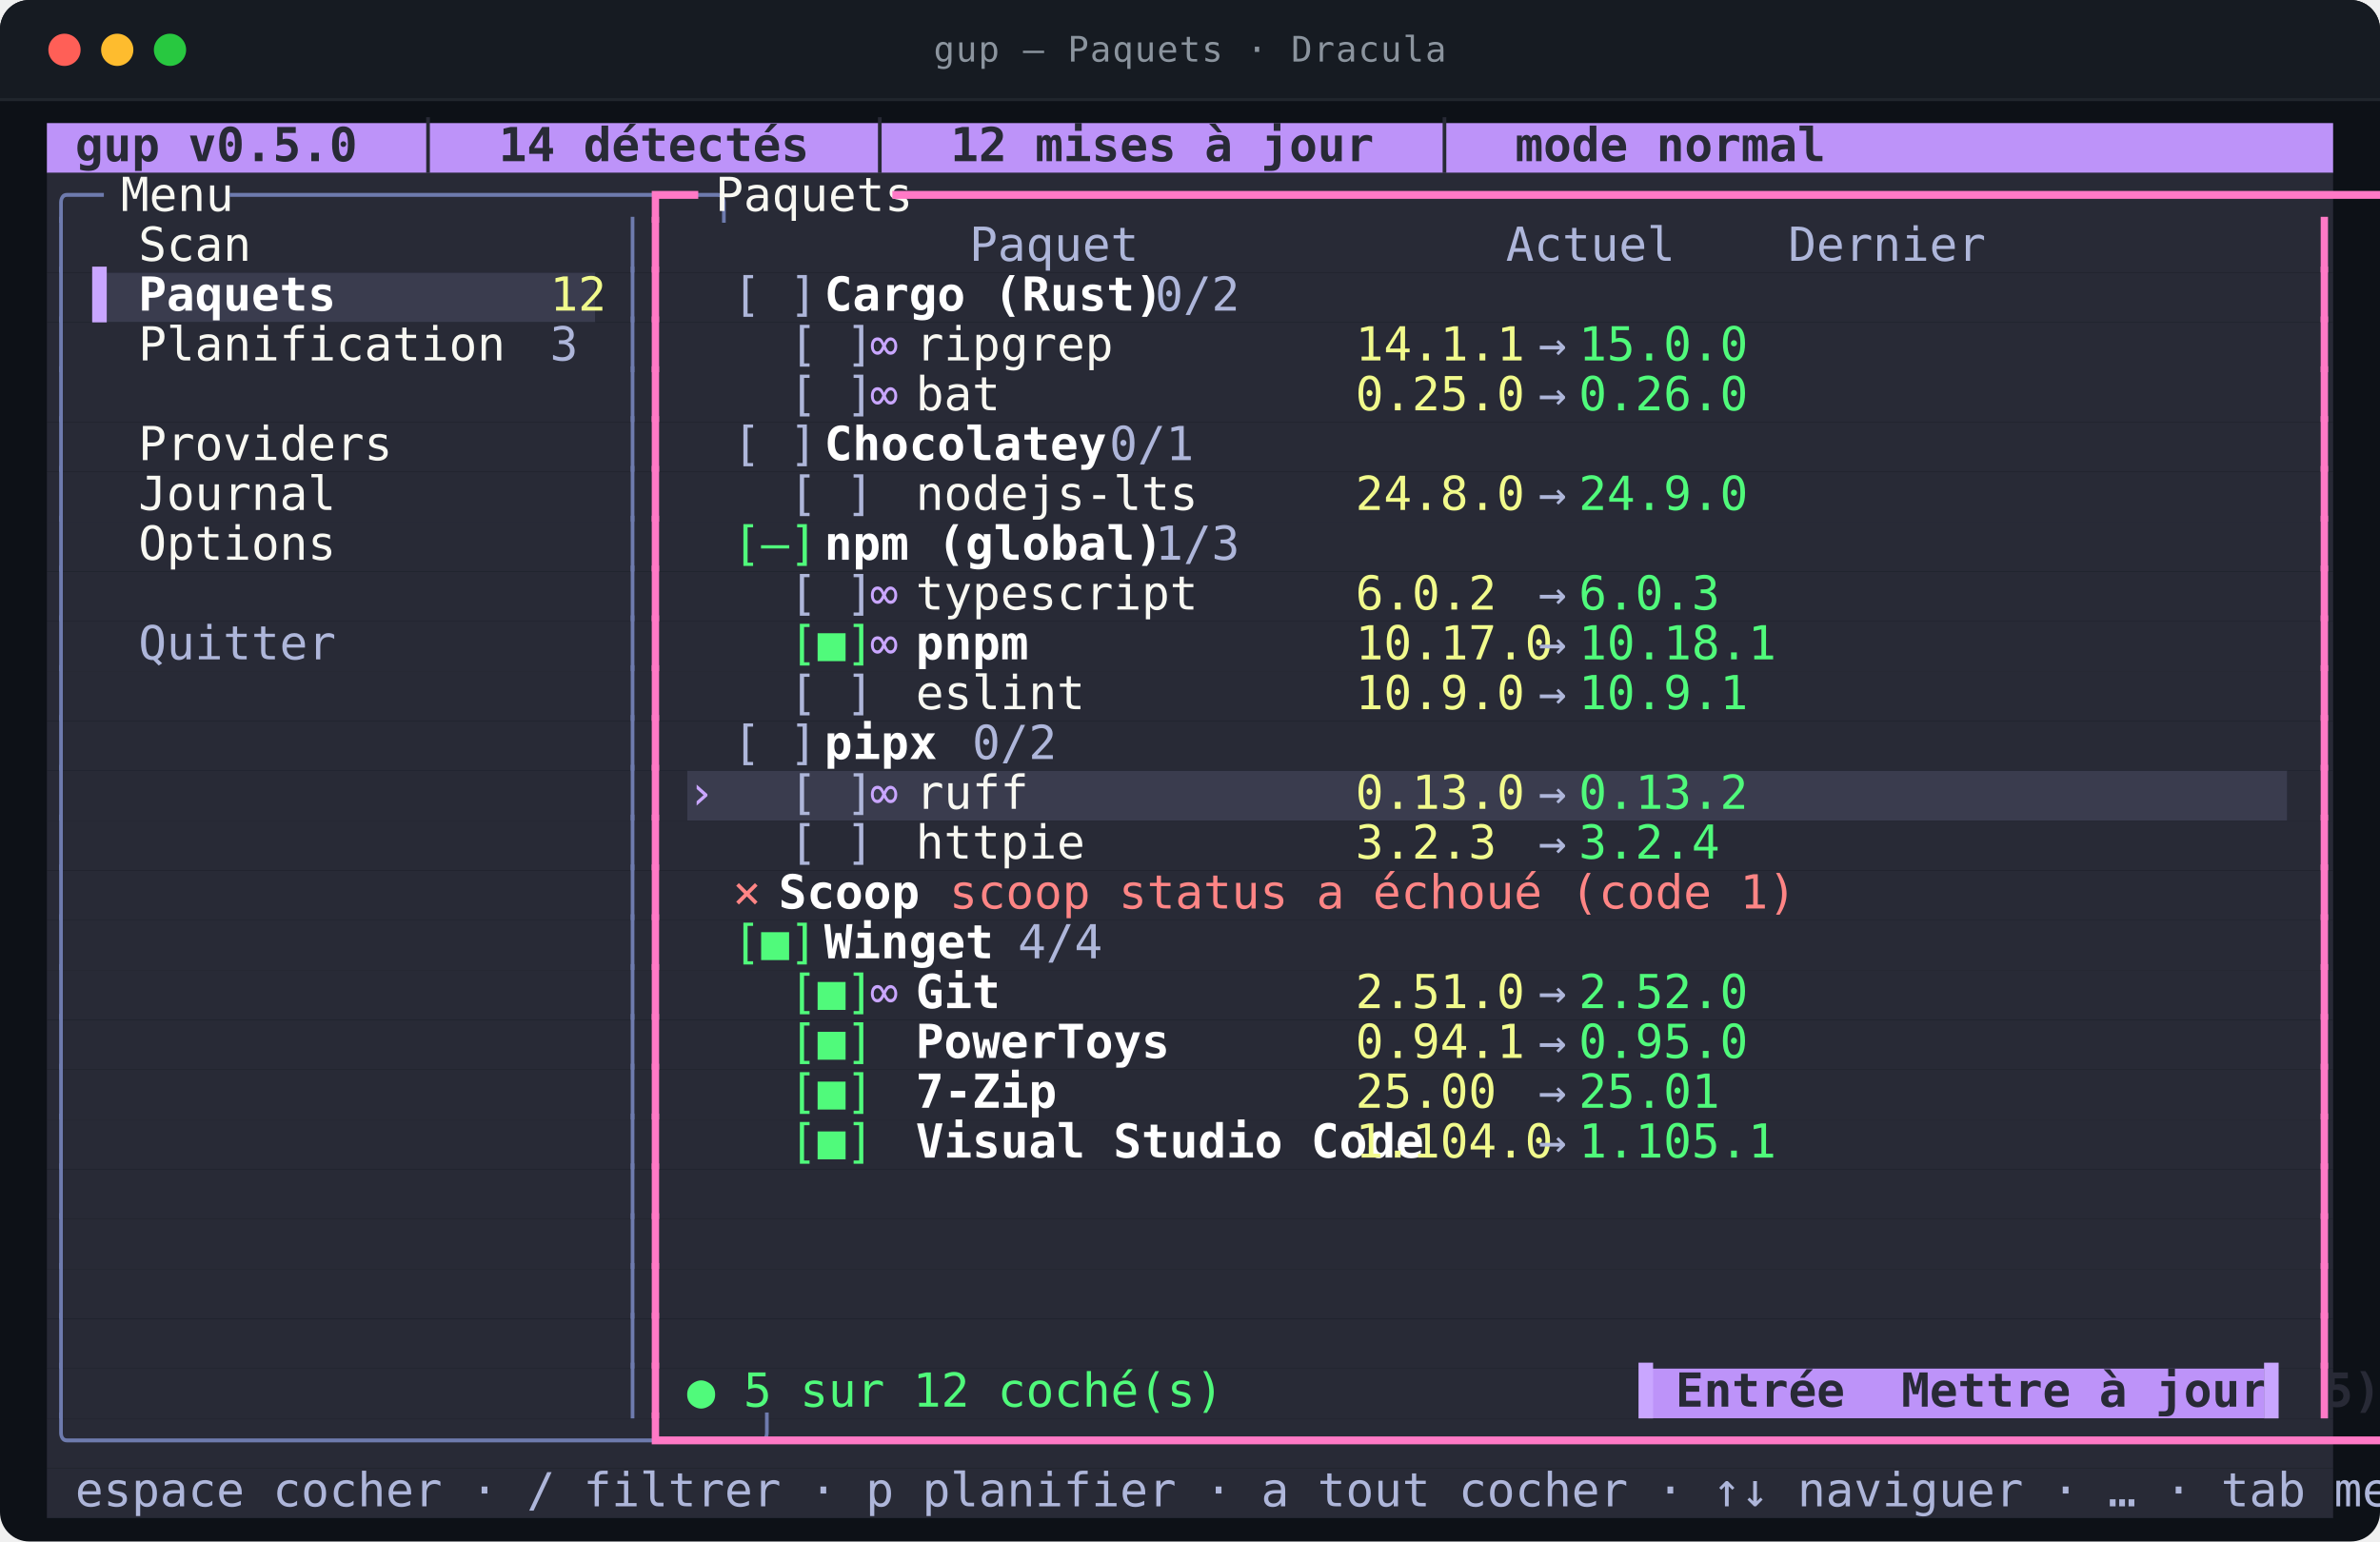
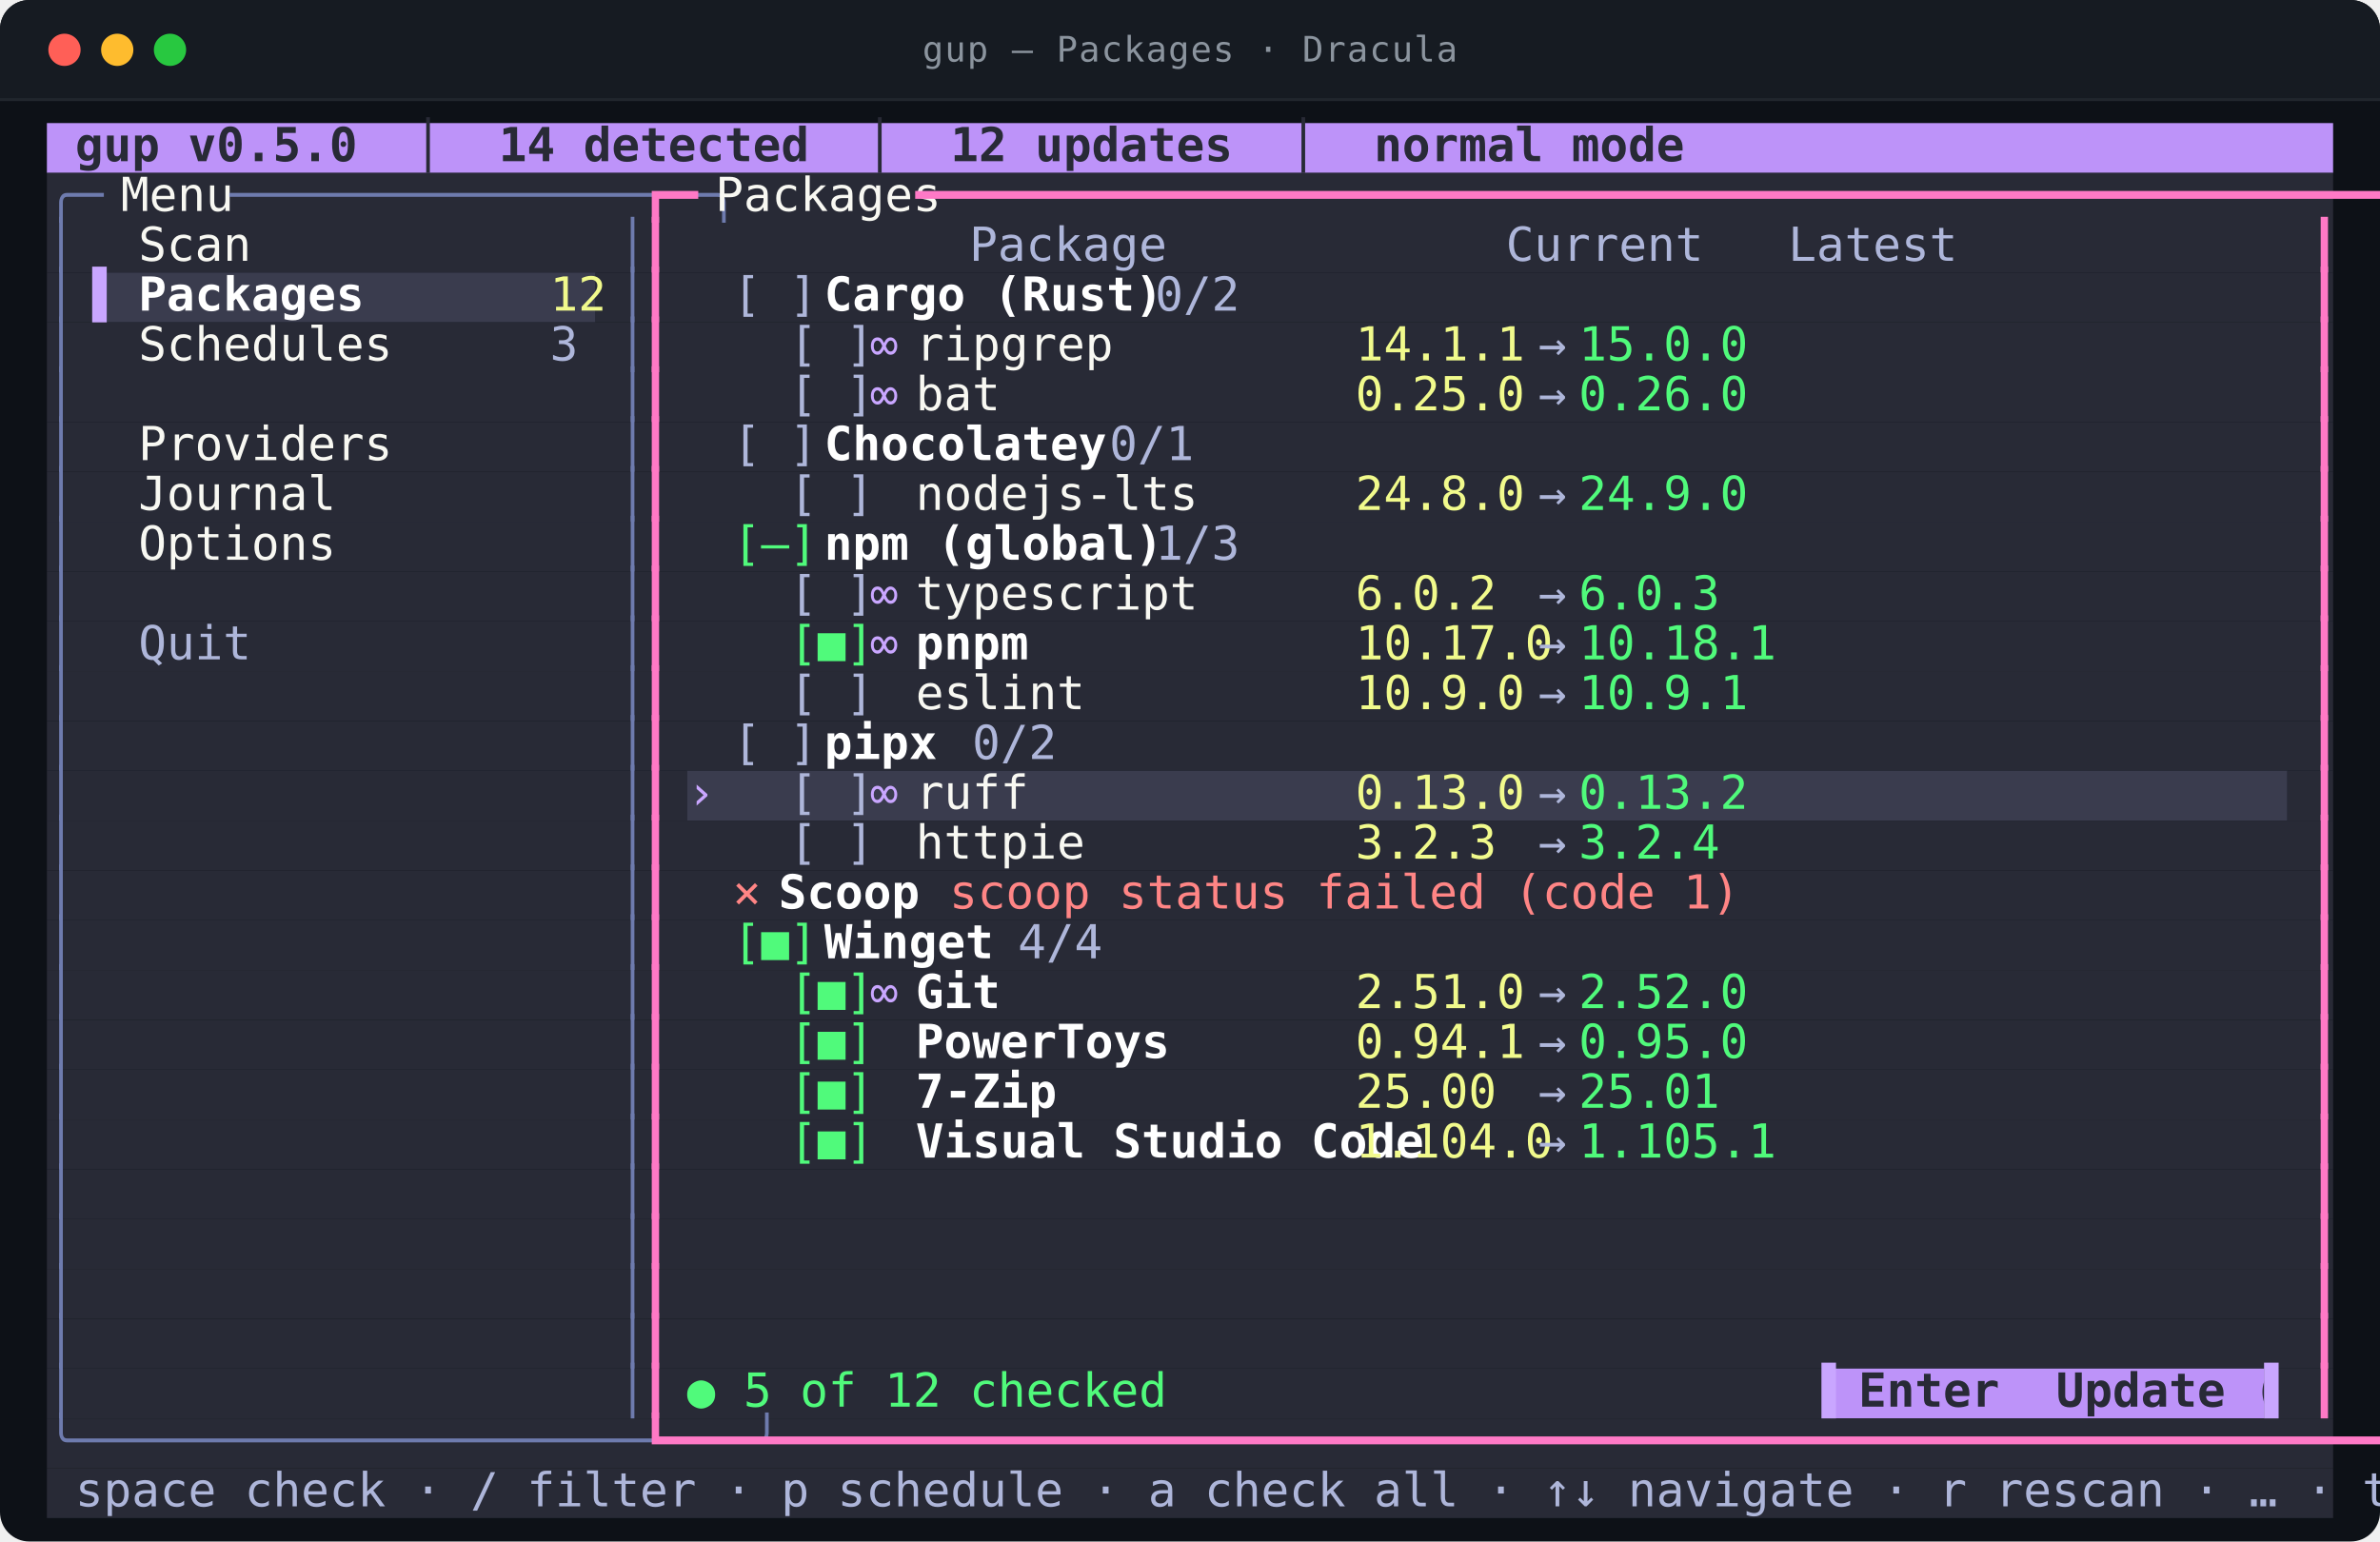
<svg xmlns="http://www.w3.org/2000/svg" viewBox="0 0 812.0 526.0" width="812.0" height="526.0" role="img" aria-labelledby="t d">
  <style>
text{font-family:ui-monospace,SFMono-Regular,"SF Mono",Menlo,Consolas,"DejaVu Sans Mono",monospace;font-size:16px}
.t{font-size:12px;letter-spacing:.4px;fill:#8b949e}
.b{font-weight:700}
.i{font-style:italic}
.u{text-decoration:underline}
.s{text-decoration:line-through}
.us{text-decoration:underline line-through}
.d{opacity:0.62}
.c0{fill:#bd93f9}
.c1{fill:#282a36}
.c2{fill:#3a3c4e}
.c3{fill:#6e7bae}
.c4{fill:#f8f8f2}
.c5{fill:#ff79c6}
.c6{fill:#aeb6da}
.c7{fill:#c9a6ff}
.c8{fill:#ffffff}
.c9{fill:#f1fa8c}
.c10{fill:#50fa7b}
.c11{fill:#ff8585}
</style>
  <rect y="0.0" width="812.0" height="526.0" rx="10.0" fill="#0d1117" />
  <rect y="0.0" width="812.0" height="34.0" rx="10.0" fill="#161b22" />
  <rect y="24.0" width="812.0" height="10.0" fill="#161b22" />
  <line x1="0.0" y1="34.0" x2="812.0" y2="34.0" stroke="#21262d" />
  <circle cx="22.0" cy="17.0" r="5.5" fill="#ff5f57" />
  <circle cx="40.0" cy="17.0" r="5.5" fill="#febc2e" />
  <circle cx="58.0" cy="17.0" r="5.5" fill="#28c840" />
-   <text class="t" x="406.0" y="21.0" text-anchor="middle">gup — Paquets · Dracula</text>
+   <text class="t" x="406.0" y="21.0" text-anchor="middle">gup — Packages · Dracula</text>
  <rect class="c0" x="16.0" y="42.0" width="780.0" height="17.0" />
  <rect class="c1" x="16.0" y="59.0" width="780.0" height="17.0" />
  <rect class="c1" x="16.0" y="76.0" width="780.0" height="17.0" />
  <rect class="c1" x="16.0" y="93.0" width="15.6" height="17.0" />
  <rect class="c2" x="31.6" y="93.0" width="171.6" height="17.0" />
  <rect class="c1" x="203.2" y="93.0" width="592.8" height="17.0" />
  <rect class="c1" x="16.0" y="110.0" width="780.0" height="17.0" />
  <rect class="c1" x="16.0" y="127.0" width="780.0" height="17.0" />
  <rect class="c1" x="16.0" y="144.0" width="780.0" height="17.0" />
  <rect class="c1" x="16.0" y="161.0" width="780.0" height="17.0" />
  <rect class="c1" x="16.0" y="178.0" width="780.0" height="17.0" />
  <rect class="c1" x="16.0" y="195.0" width="780.0" height="17.0" />
  <rect class="c1" x="16.0" y="212.0" width="780.0" height="17.0" />
  <rect class="c1" x="16.0" y="229.0" width="780.0" height="17.0" />
  <rect class="c1" x="16.0" y="246.0" width="780.0" height="17.0" />
  <rect class="c1" x="16.0" y="263.0" width="218.4" height="17.0" />
  <rect class="c2" x="234.4" y="263.0" width="546.0" height="17.0" />
  <rect class="c1" x="780.4" y="263.0" width="15.6" height="17.0" />
  <rect class="c1" x="16.0" y="280.0" width="780.0" height="17.0" />
  <rect class="c1" x="16.0" y="297.0" width="780.0" height="17.0" />
  <rect class="c1" x="16.0" y="314.0" width="780.0" height="17.0" />
  <rect class="c1" x="16.0" y="331.0" width="780.0" height="17.0" />
  <rect class="c1" x="16.0" y="348.0" width="780.0" height="17.0" />
  <rect class="c1" x="16.0" y="365.0" width="780.0" height="17.0" />
  <rect class="c1" x="16.0" y="382.0" width="780.0" height="17.0" />
  <rect class="c1" x="16.0" y="399.0" width="780.0" height="17.0" />
  <rect class="c1" x="16.0" y="416.0" width="780.0" height="17.0" />
  <rect class="c1" x="16.0" y="433.0" width="780.0" height="17.0" />
  <rect class="c1" x="16.0" y="450.0" width="780.0" height="17.0" />
-   <rect class="c1" x="16.0" y="467.0" width="546.0" height="17.0" />
-   <rect class="c0" x="562.0" y="467.0" width="210.6" height="17.0" />
+   <rect class="c1" x="16.0" y="467.0" width="608.4" height="17.0" />
+   <rect class="c0" x="624.4" y="467.0" width="148.2" height="17.0" />
  <rect class="c1" x="772.6" y="467.0" width="23.4" height="17.0" />
  <rect class="c1" x="16.0" y="484.0" width="780.0" height="17.0" />
  <rect class="c1" x="16.0" y="501.0" width="780.0" height="17.0" />
-   <text class="c1 b" x="16.0" y="55.0" textLength="491.4" lengthAdjust="spacingAndGlyphs" xml:space="preserve"> gup v0.5.0  │  14 détectés  │  12 mises à jour  │  mode normal</text>
+   <text class="c1 b" x="16.0" y="55.0" textLength="452.4" lengthAdjust="spacingAndGlyphs" xml:space="preserve"> gup v0.5.0  │  14 detected  │  12 updates  │  normal mode</text>
  <text class="c3" x="16.0" y="72.0" textLength="15.6" lengthAdjust="spacingAndGlyphs" xml:space="preserve">╭─</text>
  <text class="c4" x="31.6" y="72.0" textLength="46.8" lengthAdjust="spacingAndGlyphs" xml:space="preserve"> Menu </text>
  <text class="c3" x="78.4" y="72.0" textLength="140.4" lengthAdjust="spacingAndGlyphs" xml:space="preserve">─────────────────╮</text>
  <text class="c5" x="218.8" y="72.0" textLength="15.6" lengthAdjust="spacingAndGlyphs" xml:space="preserve">┏━</text>
-   <text class="c4" x="234.4" y="72.0" textLength="70.2" lengthAdjust="spacingAndGlyphs" xml:space="preserve"> Paquets </text>
-   <text class="c5" x="304.6" y="72.0" textLength="491.4" lengthAdjust="spacingAndGlyphs" xml:space="preserve">━━━━━━━━━━━━━━━━━━━━━━━━━━━━━━━━━━━━━━━━━━━━━━━━━━━━━━━━━━━━━━┓</text>
+   <text class="c4" x="234.4" y="72.0" textLength="78.0" lengthAdjust="spacingAndGlyphs" xml:space="preserve"> Packages </text>
+   <text class="c5" x="312.4" y="72.0" textLength="483.6" lengthAdjust="spacingAndGlyphs" xml:space="preserve">━━━━━━━━━━━━━━━━━━━━━━━━━━━━━━━━━━━━━━━━━━━━━━━━━━━━━━━━━━━━━┓</text>
  <text class="c3" x="16.0" y="89.0" textLength="7.8" lengthAdjust="spacingAndGlyphs" xml:space="preserve">│</text>
  <text class="c4" x="47.2" y="89.0" textLength="140.4" lengthAdjust="spacingAndGlyphs" xml:space="preserve">Scan              </text>
  <text class="c3" x="211.0" y="89.0" textLength="7.8" lengthAdjust="spacingAndGlyphs" xml:space="preserve">│</text>
  <text class="c5" x="218.8" y="89.0" textLength="7.8" lengthAdjust="spacingAndGlyphs" xml:space="preserve">┃</text>
-   <text class="c6" x="234.4" y="89.0" textLength="366.6" lengthAdjust="spacingAndGlyphs" xml:space="preserve">          Paquet             Actuel    Dernier </text>
+   <text class="c6" x="234.4" y="89.0" textLength="366.6" lengthAdjust="spacingAndGlyphs" xml:space="preserve">          Package            Current   Latest  </text>
  <text class="c5" x="788.2" y="89.0" textLength="7.8" lengthAdjust="spacingAndGlyphs" xml:space="preserve">┃</text>
  <text class="c3" x="16.0" y="106.0" textLength="7.8" lengthAdjust="spacingAndGlyphs" xml:space="preserve">│</text>
  <text class="c7" x="31.6" y="106.0" textLength="15.6" lengthAdjust="spacingAndGlyphs" xml:space="preserve">▌ </text>
-   <text class="c8 b" x="47.2" y="106.0" textLength="140.4" lengthAdjust="spacingAndGlyphs" xml:space="preserve">Paquets           </text>
+   <text class="c8 b" x="47.2" y="106.0" textLength="140.4" lengthAdjust="spacingAndGlyphs" xml:space="preserve">Packages          </text>
  <text class="c9" x="187.6" y="106.0" textLength="15.6" lengthAdjust="spacingAndGlyphs" xml:space="preserve">12</text>
  <text class="c3" x="211.0" y="106.0" textLength="7.8" lengthAdjust="spacingAndGlyphs" xml:space="preserve">│</text>
  <text class="c5" x="218.8" y="106.0" textLength="7.8" lengthAdjust="spacingAndGlyphs" xml:space="preserve">┃</text>
  <text class="c6" x="250.0" y="106.0" textLength="31.2" lengthAdjust="spacingAndGlyphs" xml:space="preserve">[ ] </text>
  <text class="c8 b" x="281.2" y="106.0" textLength="93.6" lengthAdjust="spacingAndGlyphs" xml:space="preserve">Cargo (Rust)</text>
  <text class="c6" x="374.8" y="106.0" textLength="39.0" lengthAdjust="spacingAndGlyphs" xml:space="preserve">  0/2</text>
  <text class="c5" x="788.2" y="106.0" textLength="7.8" lengthAdjust="spacingAndGlyphs" xml:space="preserve">┃</text>
  <text class="c3" x="16.0" y="123.0" textLength="7.8" lengthAdjust="spacingAndGlyphs" xml:space="preserve">│</text>
-   <text class="c4" x="47.2" y="123.0" textLength="140.4" lengthAdjust="spacingAndGlyphs" xml:space="preserve">Planification     </text>
+   <text class="c4" x="47.2" y="123.0" textLength="140.4" lengthAdjust="spacingAndGlyphs" xml:space="preserve">Schedules         </text>
  <text class="c6" x="187.6" y="123.0" textLength="7.8" lengthAdjust="spacingAndGlyphs" xml:space="preserve">3</text>
  <text class="c3" x="211.0" y="123.0" textLength="7.8" lengthAdjust="spacingAndGlyphs" xml:space="preserve">│</text>
  <text class="c5" x="218.8" y="123.0" textLength="7.8" lengthAdjust="spacingAndGlyphs" xml:space="preserve">┃</text>
  <text class="c6" x="250.0" y="123.0" textLength="46.8" lengthAdjust="spacingAndGlyphs" xml:space="preserve">  [ ] </text>
  <text class="c7" x="296.8" y="123.0" textLength="15.6" lengthAdjust="spacingAndGlyphs" xml:space="preserve">∞ </text>
  <text class="c4" x="312.4" y="123.0" textLength="140.4" lengthAdjust="spacingAndGlyphs" xml:space="preserve">ripgrep           </text>
  <text class="c9" x="452.8" y="123.0" textLength="62.4" lengthAdjust="spacingAndGlyphs" xml:space="preserve"> 14.1.1 </text>
  <text class="c6" x="515.2" y="123.0" textLength="23.4" lengthAdjust="spacingAndGlyphs" xml:space="preserve"> → </text>
  <text class="c10" x="538.6" y="123.0" textLength="54.6" lengthAdjust="spacingAndGlyphs" xml:space="preserve">15.0.0 </text>
  <text class="c5" x="788.2" y="123.0" textLength="7.8" lengthAdjust="spacingAndGlyphs" xml:space="preserve">┃</text>
  <text class="c3" x="16.0" y="140.0" textLength="7.8" lengthAdjust="spacingAndGlyphs" xml:space="preserve">│</text>
  <text class="c3" x="211.0" y="140.0" textLength="7.8" lengthAdjust="spacingAndGlyphs" xml:space="preserve">│</text>
  <text class="c5" x="218.8" y="140.0" textLength="7.8" lengthAdjust="spacingAndGlyphs" xml:space="preserve">┃</text>
  <text class="c6" x="250.0" y="140.0" textLength="46.8" lengthAdjust="spacingAndGlyphs" xml:space="preserve">  [ ] </text>
  <text class="c7" x="296.8" y="140.0" textLength="15.6" lengthAdjust="spacingAndGlyphs" xml:space="preserve">∞ </text>
  <text class="c4" x="312.4" y="140.0" textLength="140.4" lengthAdjust="spacingAndGlyphs" xml:space="preserve">bat               </text>
  <text class="c9" x="452.8" y="140.0" textLength="62.4" lengthAdjust="spacingAndGlyphs" xml:space="preserve"> 0.25.0 </text>
  <text class="c6" x="515.2" y="140.0" textLength="23.4" lengthAdjust="spacingAndGlyphs" xml:space="preserve"> → </text>
  <text class="c10" x="538.6" y="140.0" textLength="54.6" lengthAdjust="spacingAndGlyphs" xml:space="preserve">0.26.0 </text>
  <text class="c5" x="788.2" y="140.0" textLength="7.8" lengthAdjust="spacingAndGlyphs" xml:space="preserve">┃</text>
  <text class="c3" x="16.0" y="157.0" textLength="7.8" lengthAdjust="spacingAndGlyphs" xml:space="preserve">│</text>
  <text class="c4" x="47.2" y="157.0" textLength="140.4" lengthAdjust="spacingAndGlyphs" xml:space="preserve">Providers         </text>
  <text class="c3" x="211.0" y="157.0" textLength="7.8" lengthAdjust="spacingAndGlyphs" xml:space="preserve">│</text>
  <text class="c5" x="218.8" y="157.0" textLength="7.8" lengthAdjust="spacingAndGlyphs" xml:space="preserve">┃</text>
  <text class="c6" x="250.0" y="157.0" textLength="31.2" lengthAdjust="spacingAndGlyphs" xml:space="preserve">[ ] </text>
  <text class="c8 b" x="281.2" y="157.0" textLength="78.0" lengthAdjust="spacingAndGlyphs" xml:space="preserve">Chocolatey</text>
  <text class="c6" x="359.2" y="157.0" textLength="39.0" lengthAdjust="spacingAndGlyphs" xml:space="preserve">  0/1</text>
  <text class="c5" x="788.2" y="157.0" textLength="7.8" lengthAdjust="spacingAndGlyphs" xml:space="preserve">┃</text>
  <text class="c3" x="16.0" y="174.0" textLength="7.8" lengthAdjust="spacingAndGlyphs" xml:space="preserve">│</text>
  <text class="c4" x="47.2" y="174.0" textLength="140.4" lengthAdjust="spacingAndGlyphs" xml:space="preserve">Journal           </text>
  <text class="c3" x="211.0" y="174.0" textLength="7.8" lengthAdjust="spacingAndGlyphs" xml:space="preserve">│</text>
  <text class="c5" x="218.8" y="174.0" textLength="7.8" lengthAdjust="spacingAndGlyphs" xml:space="preserve">┃</text>
  <text class="c6" x="250.0" y="174.0" textLength="46.8" lengthAdjust="spacingAndGlyphs" xml:space="preserve">  [ ] </text>
  <text class="c4" x="312.4" y="174.0" textLength="140.4" lengthAdjust="spacingAndGlyphs" xml:space="preserve">nodejs-lts        </text>
  <text class="c9" x="452.8" y="174.0" textLength="62.4" lengthAdjust="spacingAndGlyphs" xml:space="preserve"> 24.8.0 </text>
  <text class="c6" x="515.2" y="174.0" textLength="23.4" lengthAdjust="spacingAndGlyphs" xml:space="preserve"> → </text>
  <text class="c10" x="538.6" y="174.0" textLength="54.6" lengthAdjust="spacingAndGlyphs" xml:space="preserve">24.9.0 </text>
  <text class="c5" x="788.2" y="174.0" textLength="7.8" lengthAdjust="spacingAndGlyphs" xml:space="preserve">┃</text>
  <text class="c3" x="16.0" y="191.0" textLength="7.8" lengthAdjust="spacingAndGlyphs" xml:space="preserve">│</text>
  <text class="c4" x="47.2" y="191.0" textLength="140.4" lengthAdjust="spacingAndGlyphs" xml:space="preserve">Options           </text>
  <text class="c3" x="211.0" y="191.0" textLength="7.8" lengthAdjust="spacingAndGlyphs" xml:space="preserve">│</text>
  <text class="c5" x="218.8" y="191.0" textLength="7.8" lengthAdjust="spacingAndGlyphs" xml:space="preserve">┃</text>
  <text class="c10" x="250.0" y="191.0" textLength="31.2" lengthAdjust="spacingAndGlyphs" xml:space="preserve">[–] </text>
  <text class="c8 b" x="281.2" y="191.0" textLength="93.6" lengthAdjust="spacingAndGlyphs" xml:space="preserve">npm (global)</text>
  <text class="c6" x="374.8" y="191.0" textLength="39.0" lengthAdjust="spacingAndGlyphs" xml:space="preserve">  1/3</text>
  <text class="c5" x="788.2" y="191.0" textLength="7.8" lengthAdjust="spacingAndGlyphs" xml:space="preserve">┃</text>
  <text class="c3" x="16.0" y="208.0" textLength="7.8" lengthAdjust="spacingAndGlyphs" xml:space="preserve">│</text>
  <text class="c3" x="211.0" y="208.0" textLength="7.8" lengthAdjust="spacingAndGlyphs" xml:space="preserve">│</text>
  <text class="c5" x="218.8" y="208.0" textLength="7.8" lengthAdjust="spacingAndGlyphs" xml:space="preserve">┃</text>
  <text class="c6" x="250.0" y="208.0" textLength="46.8" lengthAdjust="spacingAndGlyphs" xml:space="preserve">  [ ] </text>
  <text class="c7" x="296.8" y="208.0" textLength="15.6" lengthAdjust="spacingAndGlyphs" xml:space="preserve">∞ </text>
  <text class="c4" x="312.4" y="208.0" textLength="140.4" lengthAdjust="spacingAndGlyphs" xml:space="preserve">typescript        </text>
  <text class="c9" x="452.8" y="208.0" textLength="62.4" lengthAdjust="spacingAndGlyphs" xml:space="preserve"> 6.0.2  </text>
  <text class="c6" x="515.2" y="208.0" textLength="23.4" lengthAdjust="spacingAndGlyphs" xml:space="preserve"> → </text>
  <text class="c10" x="538.6" y="208.0" textLength="54.6" lengthAdjust="spacingAndGlyphs" xml:space="preserve">6.0.3  </text>
  <text class="c5" x="788.2" y="208.0" textLength="7.8" lengthAdjust="spacingAndGlyphs" xml:space="preserve">┃</text>
  <text class="c3" x="16.0" y="225.0" textLength="7.8" lengthAdjust="spacingAndGlyphs" xml:space="preserve">│</text>
-   <text class="c6" x="47.2" y="225.0" textLength="140.4" lengthAdjust="spacingAndGlyphs" xml:space="preserve">Quitter           </text>
+   <text class="c6" x="47.2" y="225.0" textLength="140.4" lengthAdjust="spacingAndGlyphs" xml:space="preserve">Quit              </text>
  <text class="c3" x="211.0" y="225.0" textLength="7.8" lengthAdjust="spacingAndGlyphs" xml:space="preserve">│</text>
  <text class="c5" x="218.8" y="225.0" textLength="7.8" lengthAdjust="spacingAndGlyphs" xml:space="preserve">┃</text>
  <text class="c10" x="250.0" y="225.0" textLength="46.8" lengthAdjust="spacingAndGlyphs" xml:space="preserve">  [■] </text>
  <text class="c7" x="296.8" y="225.0" textLength="15.6" lengthAdjust="spacingAndGlyphs" xml:space="preserve">∞ </text>
  <text class="c8 b" x="312.4" y="225.0" textLength="140.4" lengthAdjust="spacingAndGlyphs" xml:space="preserve">pnpm              </text>
  <text class="c9" x="452.8" y="225.0" textLength="62.4" lengthAdjust="spacingAndGlyphs" xml:space="preserve"> 10.17.0</text>
  <text class="c6" x="515.2" y="225.0" textLength="23.4" lengthAdjust="spacingAndGlyphs" xml:space="preserve"> → </text>
  <text class="c10" x="538.6" y="225.0" textLength="54.6" lengthAdjust="spacingAndGlyphs" xml:space="preserve">10.18.1</text>
  <text class="c5" x="788.2" y="225.0" textLength="7.8" lengthAdjust="spacingAndGlyphs" xml:space="preserve">┃</text>
  <text class="c3" x="16.0" y="242.0" textLength="7.8" lengthAdjust="spacingAndGlyphs" xml:space="preserve">│</text>
  <text class="c3" x="211.0" y="242.0" textLength="7.8" lengthAdjust="spacingAndGlyphs" xml:space="preserve">│</text>
  <text class="c5" x="218.8" y="242.0" textLength="7.8" lengthAdjust="spacingAndGlyphs" xml:space="preserve">┃</text>
  <text class="c6" x="250.0" y="242.0" textLength="46.8" lengthAdjust="spacingAndGlyphs" xml:space="preserve">  [ ] </text>
  <text class="c4" x="312.4" y="242.0" textLength="140.4" lengthAdjust="spacingAndGlyphs" xml:space="preserve">eslint            </text>
  <text class="c9" x="452.8" y="242.0" textLength="62.4" lengthAdjust="spacingAndGlyphs" xml:space="preserve"> 10.9.0 </text>
  <text class="c6" x="515.2" y="242.0" textLength="23.4" lengthAdjust="spacingAndGlyphs" xml:space="preserve"> → </text>
  <text class="c10" x="538.6" y="242.0" textLength="54.6" lengthAdjust="spacingAndGlyphs" xml:space="preserve">10.9.1 </text>
  <text class="c5" x="788.2" y="242.0" textLength="7.8" lengthAdjust="spacingAndGlyphs" xml:space="preserve">┃</text>
  <text class="c3" x="16.0" y="259.0" textLength="7.8" lengthAdjust="spacingAndGlyphs" xml:space="preserve">│</text>
  <text class="c3" x="211.0" y="259.0" textLength="7.8" lengthAdjust="spacingAndGlyphs" xml:space="preserve">│</text>
  <text class="c5" x="218.8" y="259.0" textLength="7.8" lengthAdjust="spacingAndGlyphs" xml:space="preserve">┃</text>
  <text class="c6" x="250.0" y="259.0" textLength="31.2" lengthAdjust="spacingAndGlyphs" xml:space="preserve">[ ] </text>
  <text class="c8 b" x="281.2" y="259.0" textLength="31.2" lengthAdjust="spacingAndGlyphs" xml:space="preserve">pipx</text>
  <text class="c6" x="312.4" y="259.0" textLength="39.0" lengthAdjust="spacingAndGlyphs" xml:space="preserve">  0/2</text>
  <text class="c5" x="788.2" y="259.0" textLength="7.8" lengthAdjust="spacingAndGlyphs" xml:space="preserve">┃</text>
  <text class="c3" x="16.0" y="276.0" textLength="7.8" lengthAdjust="spacingAndGlyphs" xml:space="preserve">│</text>
  <text class="c3" x="211.0" y="276.0" textLength="7.8" lengthAdjust="spacingAndGlyphs" xml:space="preserve">│</text>
  <text class="c5" x="218.8" y="276.0" textLength="7.8" lengthAdjust="spacingAndGlyphs" xml:space="preserve">┃</text>
  <text class="c7" x="234.4" y="276.0" textLength="15.6" lengthAdjust="spacingAndGlyphs" xml:space="preserve">› </text>
  <text class="c6" x="250.0" y="276.0" textLength="46.8" lengthAdjust="spacingAndGlyphs" xml:space="preserve">  [ ] </text>
  <text class="c7" x="296.8" y="276.0" textLength="15.6" lengthAdjust="spacingAndGlyphs" xml:space="preserve">∞ </text>
  <text class="c4" x="312.4" y="276.0" textLength="140.4" lengthAdjust="spacingAndGlyphs" xml:space="preserve">ruff              </text>
  <text class="c9" x="452.8" y="276.0" textLength="62.4" lengthAdjust="spacingAndGlyphs" xml:space="preserve"> 0.13.0 </text>
  <text class="c6" x="515.2" y="276.0" textLength="23.4" lengthAdjust="spacingAndGlyphs" xml:space="preserve"> → </text>
  <text class="c10" x="538.6" y="276.0" textLength="54.6" lengthAdjust="spacingAndGlyphs" xml:space="preserve">0.13.2 </text>
  <text class="c5" x="788.2" y="276.0" textLength="7.8" lengthAdjust="spacingAndGlyphs" xml:space="preserve">┃</text>
  <text class="c3" x="16.0" y="293.0" textLength="7.8" lengthAdjust="spacingAndGlyphs" xml:space="preserve">│</text>
  <text class="c3" x="211.0" y="293.0" textLength="7.8" lengthAdjust="spacingAndGlyphs" xml:space="preserve">│</text>
  <text class="c5" x="218.8" y="293.0" textLength="7.8" lengthAdjust="spacingAndGlyphs" xml:space="preserve">┃</text>
  <text class="c6" x="250.0" y="293.0" textLength="46.8" lengthAdjust="spacingAndGlyphs" xml:space="preserve">  [ ] </text>
  <text class="c4" x="312.4" y="293.0" textLength="140.4" lengthAdjust="spacingAndGlyphs" xml:space="preserve">httpie            </text>
  <text class="c9" x="452.8" y="293.0" textLength="62.4" lengthAdjust="spacingAndGlyphs" xml:space="preserve"> 3.2.3  </text>
  <text class="c6" x="515.2" y="293.0" textLength="23.4" lengthAdjust="spacingAndGlyphs" xml:space="preserve"> → </text>
  <text class="c10" x="538.6" y="293.0" textLength="54.6" lengthAdjust="spacingAndGlyphs" xml:space="preserve">3.2.4  </text>
  <text class="c5" x="788.2" y="293.0" textLength="7.8" lengthAdjust="spacingAndGlyphs" xml:space="preserve">┃</text>
  <text class="c3" x="16.0" y="310.0" textLength="7.8" lengthAdjust="spacingAndGlyphs" xml:space="preserve">│</text>
  <text class="c3" x="211.0" y="310.0" textLength="7.8" lengthAdjust="spacingAndGlyphs" xml:space="preserve">│</text>
  <text class="c5" x="218.8" y="310.0" textLength="7.8" lengthAdjust="spacingAndGlyphs" xml:space="preserve">┃</text>
  <text class="c11" x="250.0" y="310.0" textLength="15.6" lengthAdjust="spacingAndGlyphs" xml:space="preserve">× </text>
  <text class="c8 b" x="265.6" y="310.0" textLength="39.0" lengthAdjust="spacingAndGlyphs" xml:space="preserve">Scoop</text>
-   <text class="c11" x="304.6" y="310.0" textLength="249.6" lengthAdjust="spacingAndGlyphs" xml:space="preserve">  scoop status a échoué (code 1)</text>
+   <text class="c11" x="304.6" y="310.0" textLength="234.0" lengthAdjust="spacingAndGlyphs" xml:space="preserve">  scoop status failed (code 1)</text>
  <text class="c5" x="788.2" y="310.0" textLength="7.8" lengthAdjust="spacingAndGlyphs" xml:space="preserve">┃</text>
  <text class="c3" x="16.0" y="327.0" textLength="7.8" lengthAdjust="spacingAndGlyphs" xml:space="preserve">│</text>
  <text class="c3" x="211.0" y="327.0" textLength="7.8" lengthAdjust="spacingAndGlyphs" xml:space="preserve">│</text>
  <text class="c5" x="218.8" y="327.0" textLength="7.8" lengthAdjust="spacingAndGlyphs" xml:space="preserve">┃</text>
  <text class="c10" x="250.0" y="327.0" textLength="31.2" lengthAdjust="spacingAndGlyphs" xml:space="preserve">[■] </text>
  <text class="c8 b" x="281.2" y="327.0" textLength="46.8" lengthAdjust="spacingAndGlyphs" xml:space="preserve">Winget</text>
  <text class="c6" x="328.0" y="327.0" textLength="39.0" lengthAdjust="spacingAndGlyphs" xml:space="preserve">  4/4</text>
  <text class="c5" x="788.2" y="327.0" textLength="7.8" lengthAdjust="spacingAndGlyphs" xml:space="preserve">┃</text>
  <text class="c3" x="16.0" y="344.0" textLength="7.8" lengthAdjust="spacingAndGlyphs" xml:space="preserve">│</text>
  <text class="c3" x="211.0" y="344.0" textLength="7.8" lengthAdjust="spacingAndGlyphs" xml:space="preserve">│</text>
  <text class="c5" x="218.8" y="344.0" textLength="7.8" lengthAdjust="spacingAndGlyphs" xml:space="preserve">┃</text>
  <text class="c10" x="250.0" y="344.0" textLength="46.8" lengthAdjust="spacingAndGlyphs" xml:space="preserve">  [■] </text>
  <text class="c7" x="296.8" y="344.0" textLength="15.6" lengthAdjust="spacingAndGlyphs" xml:space="preserve">∞ </text>
  <text class="c8 b" x="312.4" y="344.0" textLength="140.4" lengthAdjust="spacingAndGlyphs" xml:space="preserve">Git               </text>
  <text class="c9" x="452.8" y="344.0" textLength="62.4" lengthAdjust="spacingAndGlyphs" xml:space="preserve"> 2.51.0 </text>
  <text class="c6" x="515.2" y="344.0" textLength="23.4" lengthAdjust="spacingAndGlyphs" xml:space="preserve"> → </text>
  <text class="c10" x="538.6" y="344.0" textLength="54.6" lengthAdjust="spacingAndGlyphs" xml:space="preserve">2.52.0 </text>
  <text class="c5" x="788.2" y="344.0" textLength="7.8" lengthAdjust="spacingAndGlyphs" xml:space="preserve">┃</text>
  <text class="c3" x="16.0" y="361.0" textLength="7.8" lengthAdjust="spacingAndGlyphs" xml:space="preserve">│</text>
  <text class="c3" x="211.0" y="361.0" textLength="7.8" lengthAdjust="spacingAndGlyphs" xml:space="preserve">│</text>
  <text class="c5" x="218.8" y="361.0" textLength="7.8" lengthAdjust="spacingAndGlyphs" xml:space="preserve">┃</text>
  <text class="c10" x="250.0" y="361.0" textLength="46.8" lengthAdjust="spacingAndGlyphs" xml:space="preserve">  [■] </text>
  <text class="c8 b" x="312.4" y="361.0" textLength="140.4" lengthAdjust="spacingAndGlyphs" xml:space="preserve">PowerToys         </text>
  <text class="c9" x="452.8" y="361.0" textLength="62.4" lengthAdjust="spacingAndGlyphs" xml:space="preserve"> 0.94.1 </text>
  <text class="c6" x="515.2" y="361.0" textLength="23.4" lengthAdjust="spacingAndGlyphs" xml:space="preserve"> → </text>
  <text class="c10" x="538.6" y="361.0" textLength="54.6" lengthAdjust="spacingAndGlyphs" xml:space="preserve">0.95.0 </text>
  <text class="c5" x="788.2" y="361.0" textLength="7.8" lengthAdjust="spacingAndGlyphs" xml:space="preserve">┃</text>
  <text class="c3" x="16.0" y="378.0" textLength="7.8" lengthAdjust="spacingAndGlyphs" xml:space="preserve">│</text>
  <text class="c3" x="211.0" y="378.0" textLength="7.8" lengthAdjust="spacingAndGlyphs" xml:space="preserve">│</text>
  <text class="c5" x="218.8" y="378.0" textLength="7.8" lengthAdjust="spacingAndGlyphs" xml:space="preserve">┃</text>
  <text class="c10" x="250.0" y="378.0" textLength="46.8" lengthAdjust="spacingAndGlyphs" xml:space="preserve">  [■] </text>
  <text class="c8 b" x="312.4" y="378.0" textLength="140.4" lengthAdjust="spacingAndGlyphs" xml:space="preserve">7-Zip             </text>
  <text class="c9" x="452.8" y="378.0" textLength="62.4" lengthAdjust="spacingAndGlyphs" xml:space="preserve"> 25.00  </text>
  <text class="c6" x="515.2" y="378.0" textLength="23.4" lengthAdjust="spacingAndGlyphs" xml:space="preserve"> → </text>
  <text class="c10" x="538.6" y="378.0" textLength="54.6" lengthAdjust="spacingAndGlyphs" xml:space="preserve">25.01  </text>
  <text class="c5" x="788.2" y="378.0" textLength="7.8" lengthAdjust="spacingAndGlyphs" xml:space="preserve">┃</text>
  <text class="c3" x="16.0" y="395.0" textLength="7.8" lengthAdjust="spacingAndGlyphs" xml:space="preserve">│</text>
  <text class="c3" x="211.0" y="395.0" textLength="7.8" lengthAdjust="spacingAndGlyphs" xml:space="preserve">│</text>
  <text class="c5" x="218.8" y="395.0" textLength="7.8" lengthAdjust="spacingAndGlyphs" xml:space="preserve">┃</text>
  <text class="c10" x="250.0" y="395.0" textLength="46.8" lengthAdjust="spacingAndGlyphs" xml:space="preserve">  [■] </text>
  <text class="c8 b" x="312.4" y="395.0" textLength="140.4" lengthAdjust="spacingAndGlyphs" xml:space="preserve">Visual Studio Code</text>
  <text class="c9" x="452.8" y="395.0" textLength="62.4" lengthAdjust="spacingAndGlyphs" xml:space="preserve"> 1.104.0</text>
  <text class="c6" x="515.2" y="395.0" textLength="23.4" lengthAdjust="spacingAndGlyphs" xml:space="preserve"> → </text>
  <text class="c10" x="538.6" y="395.0" textLength="54.6" lengthAdjust="spacingAndGlyphs" xml:space="preserve">1.105.1</text>
  <text class="c5" x="788.2" y="395.0" textLength="7.8" lengthAdjust="spacingAndGlyphs" xml:space="preserve">┃</text>
  <text class="c3" x="16.0" y="412.0" textLength="7.8" lengthAdjust="spacingAndGlyphs" xml:space="preserve">│</text>
  <text class="c3" x="211.0" y="412.0" textLength="7.8" lengthAdjust="spacingAndGlyphs" xml:space="preserve">│</text>
  <text class="c5" x="218.8" y="412.0" textLength="7.8" lengthAdjust="spacingAndGlyphs" xml:space="preserve">┃</text>
  <text class="c5" x="788.2" y="412.0" textLength="7.8" lengthAdjust="spacingAndGlyphs" xml:space="preserve">┃</text>
  <text class="c3" x="16.0" y="429.0" textLength="7.8" lengthAdjust="spacingAndGlyphs" xml:space="preserve">│</text>
  <text class="c3" x="211.0" y="429.0" textLength="7.8" lengthAdjust="spacingAndGlyphs" xml:space="preserve">│</text>
  <text class="c5" x="218.8" y="429.0" textLength="7.8" lengthAdjust="spacingAndGlyphs" xml:space="preserve">┃</text>
  <text class="c5" x="788.2" y="429.0" textLength="7.8" lengthAdjust="spacingAndGlyphs" xml:space="preserve">┃</text>
  <text class="c3" x="16.0" y="446.0" textLength="7.8" lengthAdjust="spacingAndGlyphs" xml:space="preserve">│</text>
  <text class="c3" x="211.0" y="446.0" textLength="7.8" lengthAdjust="spacingAndGlyphs" xml:space="preserve">│</text>
  <text class="c5" x="218.8" y="446.0" textLength="7.8" lengthAdjust="spacingAndGlyphs" xml:space="preserve">┃</text>
  <text class="c5" x="788.2" y="446.0" textLength="7.8" lengthAdjust="spacingAndGlyphs" xml:space="preserve">┃</text>
  <text class="c3" x="16.0" y="463.0" textLength="7.8" lengthAdjust="spacingAndGlyphs" xml:space="preserve">│</text>
  <text class="c3" x="211.0" y="463.0" textLength="7.8" lengthAdjust="spacingAndGlyphs" xml:space="preserve">│</text>
  <text class="c5" x="218.8" y="463.0" textLength="7.8" lengthAdjust="spacingAndGlyphs" xml:space="preserve">┃</text>
  <text class="c5" x="788.2" y="463.0" textLength="7.8" lengthAdjust="spacingAndGlyphs" xml:space="preserve">┃</text>
  <text class="c3" x="16.0" y="480.0" textLength="7.8" lengthAdjust="spacingAndGlyphs" xml:space="preserve">│</text>
  <text class="c3" x="211.0" y="480.0" textLength="7.8" lengthAdjust="spacingAndGlyphs" xml:space="preserve">│</text>
  <text class="c5" x="218.8" y="480.0" textLength="7.8" lengthAdjust="spacingAndGlyphs" xml:space="preserve">┃</text>
-   <text class="c10" x="234.4" y="480.0" textLength="312.0" lengthAdjust="spacingAndGlyphs" xml:space="preserve">● 5 sur 12 coché(s)                     </text>
-   <text class="c7" x="554.2" y="480.0" textLength="7.8" lengthAdjust="spacingAndGlyphs" xml:space="preserve">▐</text>
-   <text class="c1 b" x="562.0" y="480.0" textLength="210.6" lengthAdjust="spacingAndGlyphs" xml:space="preserve"> Entrée  Mettre à jour (5) </text>
+   <text class="c10" x="234.4" y="480.0" textLength="374.4" lengthAdjust="spacingAndGlyphs" xml:space="preserve">● 5 of 12 checked                               </text>
+   <text class="c7" x="616.6" y="480.0" textLength="7.8" lengthAdjust="spacingAndGlyphs" xml:space="preserve">▐</text>
+   <text class="c1 b" x="624.4" y="480.0" textLength="148.2" lengthAdjust="spacingAndGlyphs" xml:space="preserve"> Enter  Update (5) </text>
  <text class="c7" x="772.6" y="480.0" textLength="7.8" lengthAdjust="spacingAndGlyphs" xml:space="preserve">▌</text>
  <text class="c5" x="788.2" y="480.0" textLength="7.8" lengthAdjust="spacingAndGlyphs" xml:space="preserve">┃</text>
  <text class="c3" x="16.0" y="497.0" textLength="202.8" lengthAdjust="spacingAndGlyphs" xml:space="preserve">╰────────────────────────╯</text>
  <text class="c5" x="218.8" y="497.0" textLength="577.2" lengthAdjust="spacingAndGlyphs" xml:space="preserve">┗━━━━━━━━━━━━━━━━━━━━━━━━━━━━━━━━━━━━━━━━━━━━━━━━━━━━━━━━━━━━━━━━━━━━━━━━┛</text>
-   <text class="c6" x="16.0" y="514.0" textLength="756.6" lengthAdjust="spacingAndGlyphs" xml:space="preserve"> espace cocher · / filtrer · p planifier · a tout cocher · ↑↓ naviguer · … · tab menu · q quitter</text>
+   <text class="c6" x="16.0" y="514.0" textLength="772.2" lengthAdjust="spacingAndGlyphs" xml:space="preserve"> space check · / filter · p schedule · a check all · ↑↓ navigate · r rescan · … · tab menu · q quit</text>
</svg>
